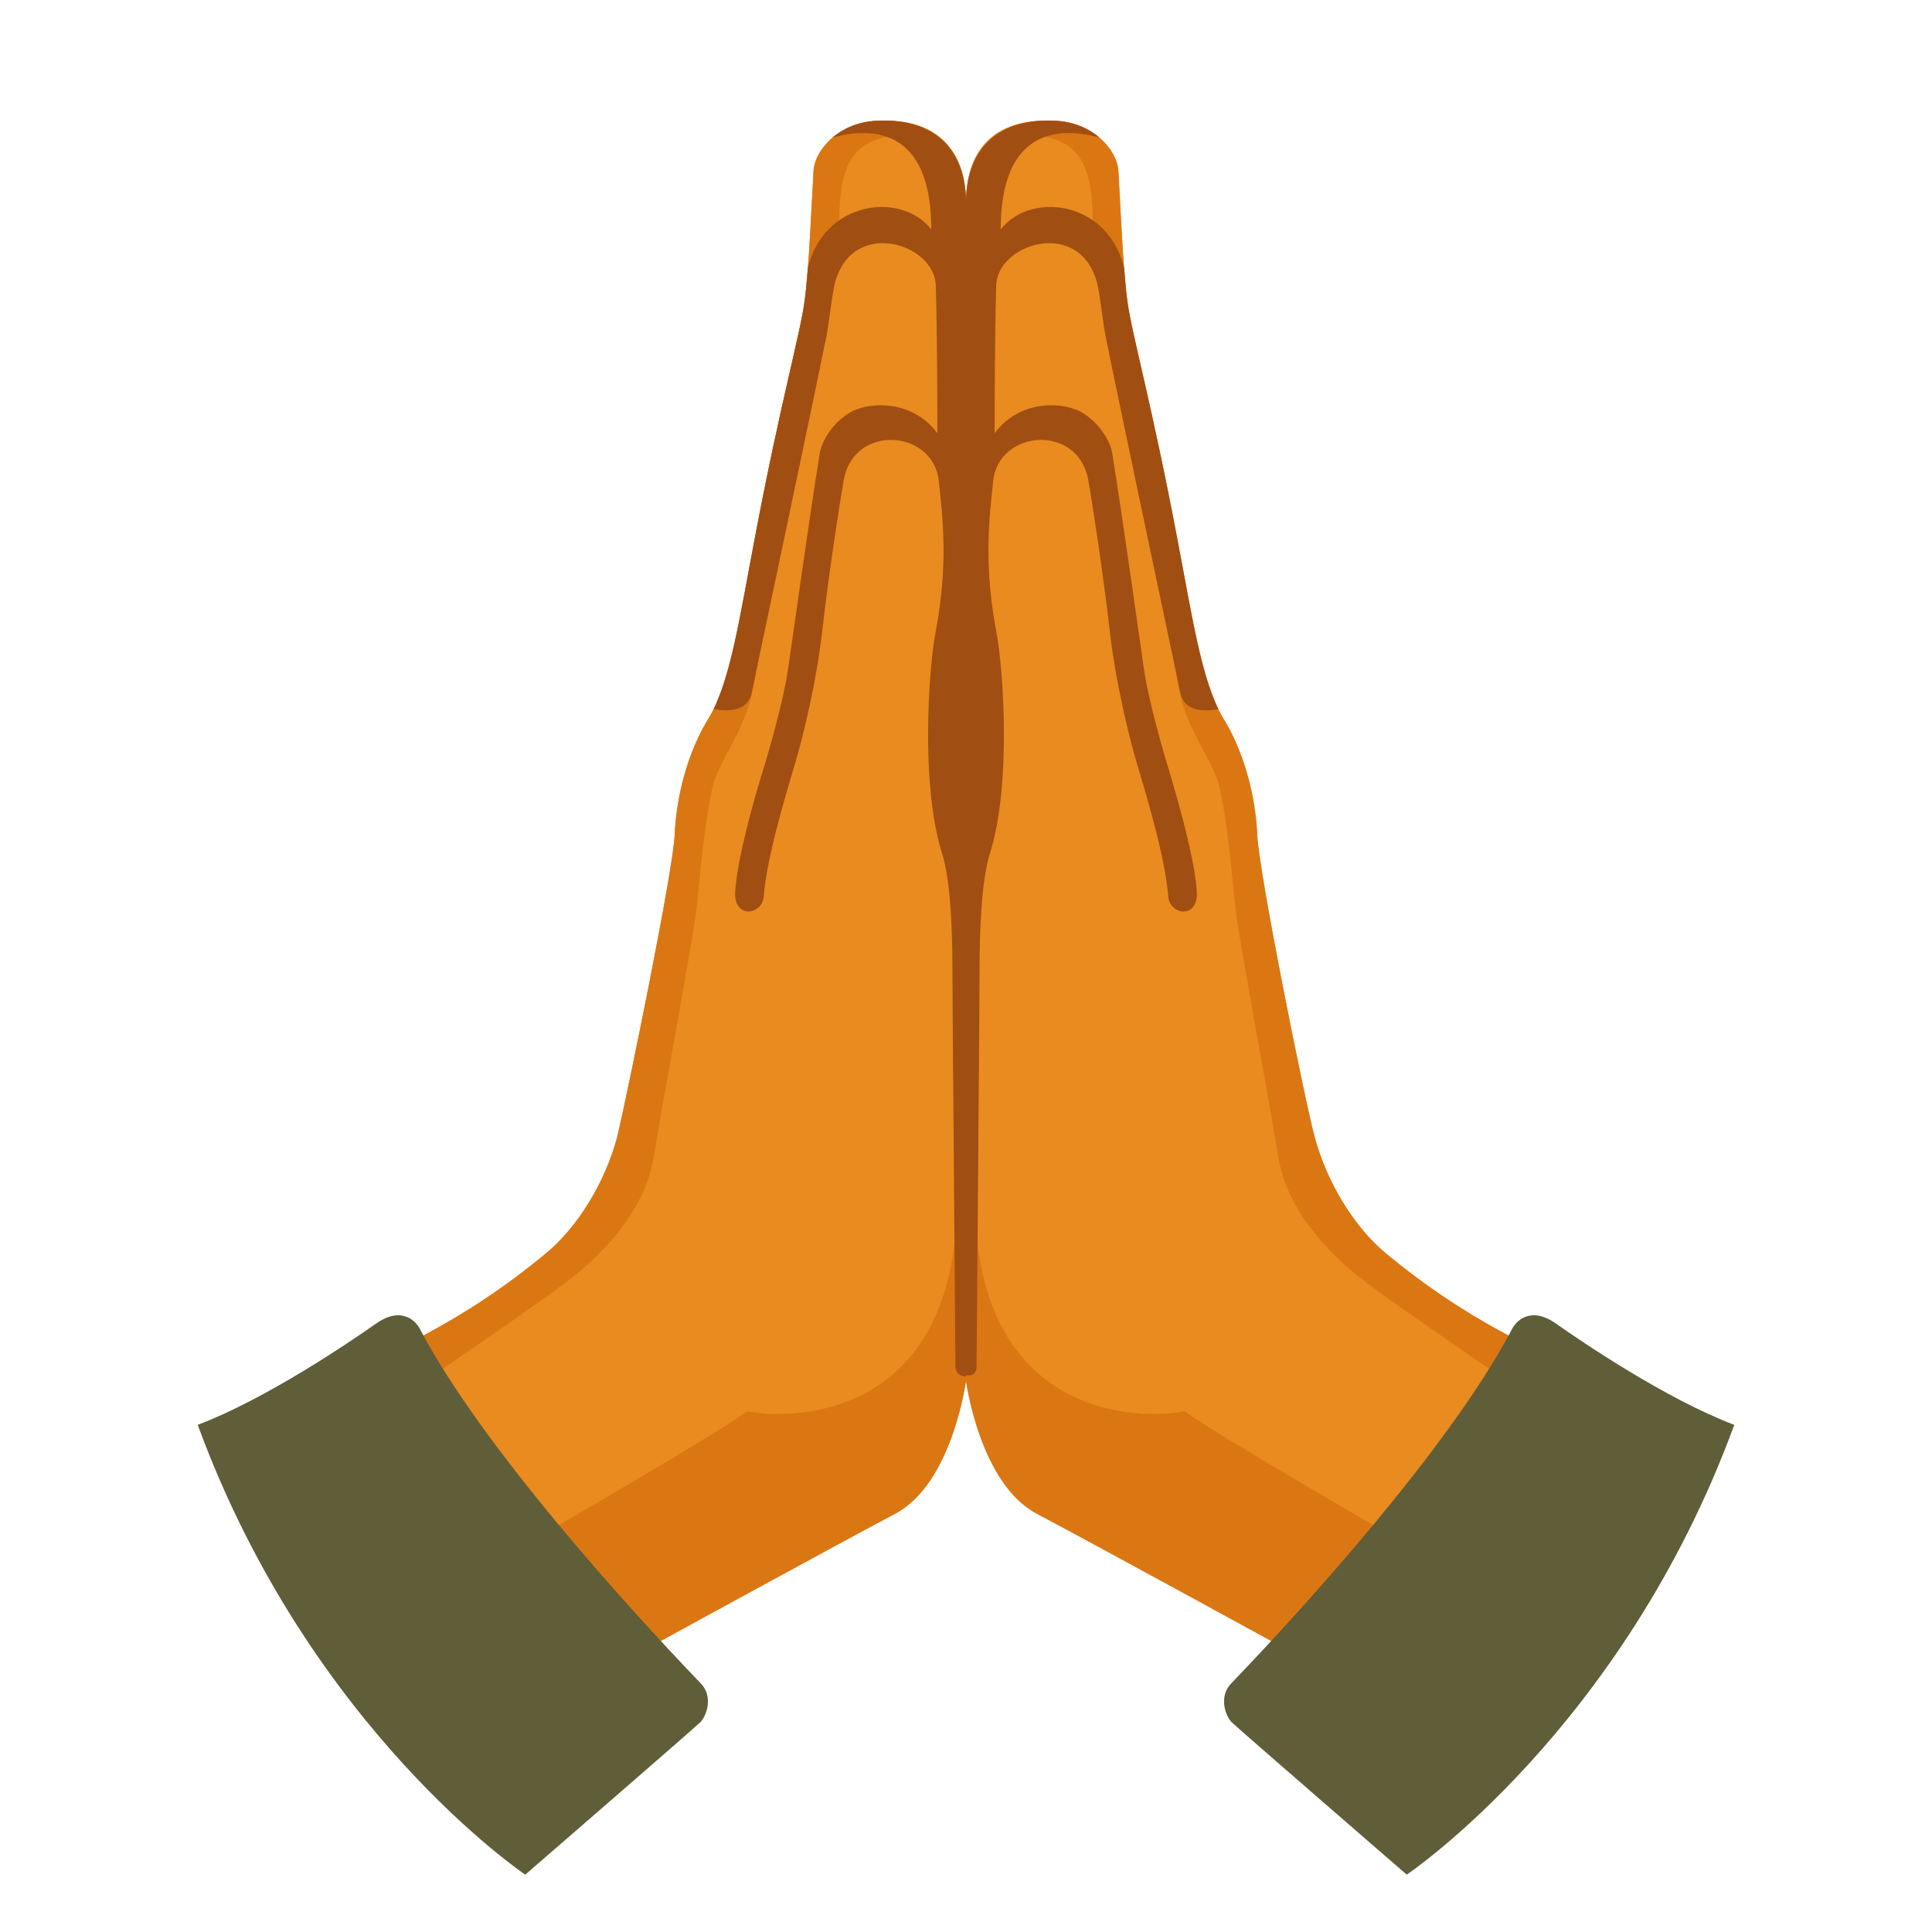
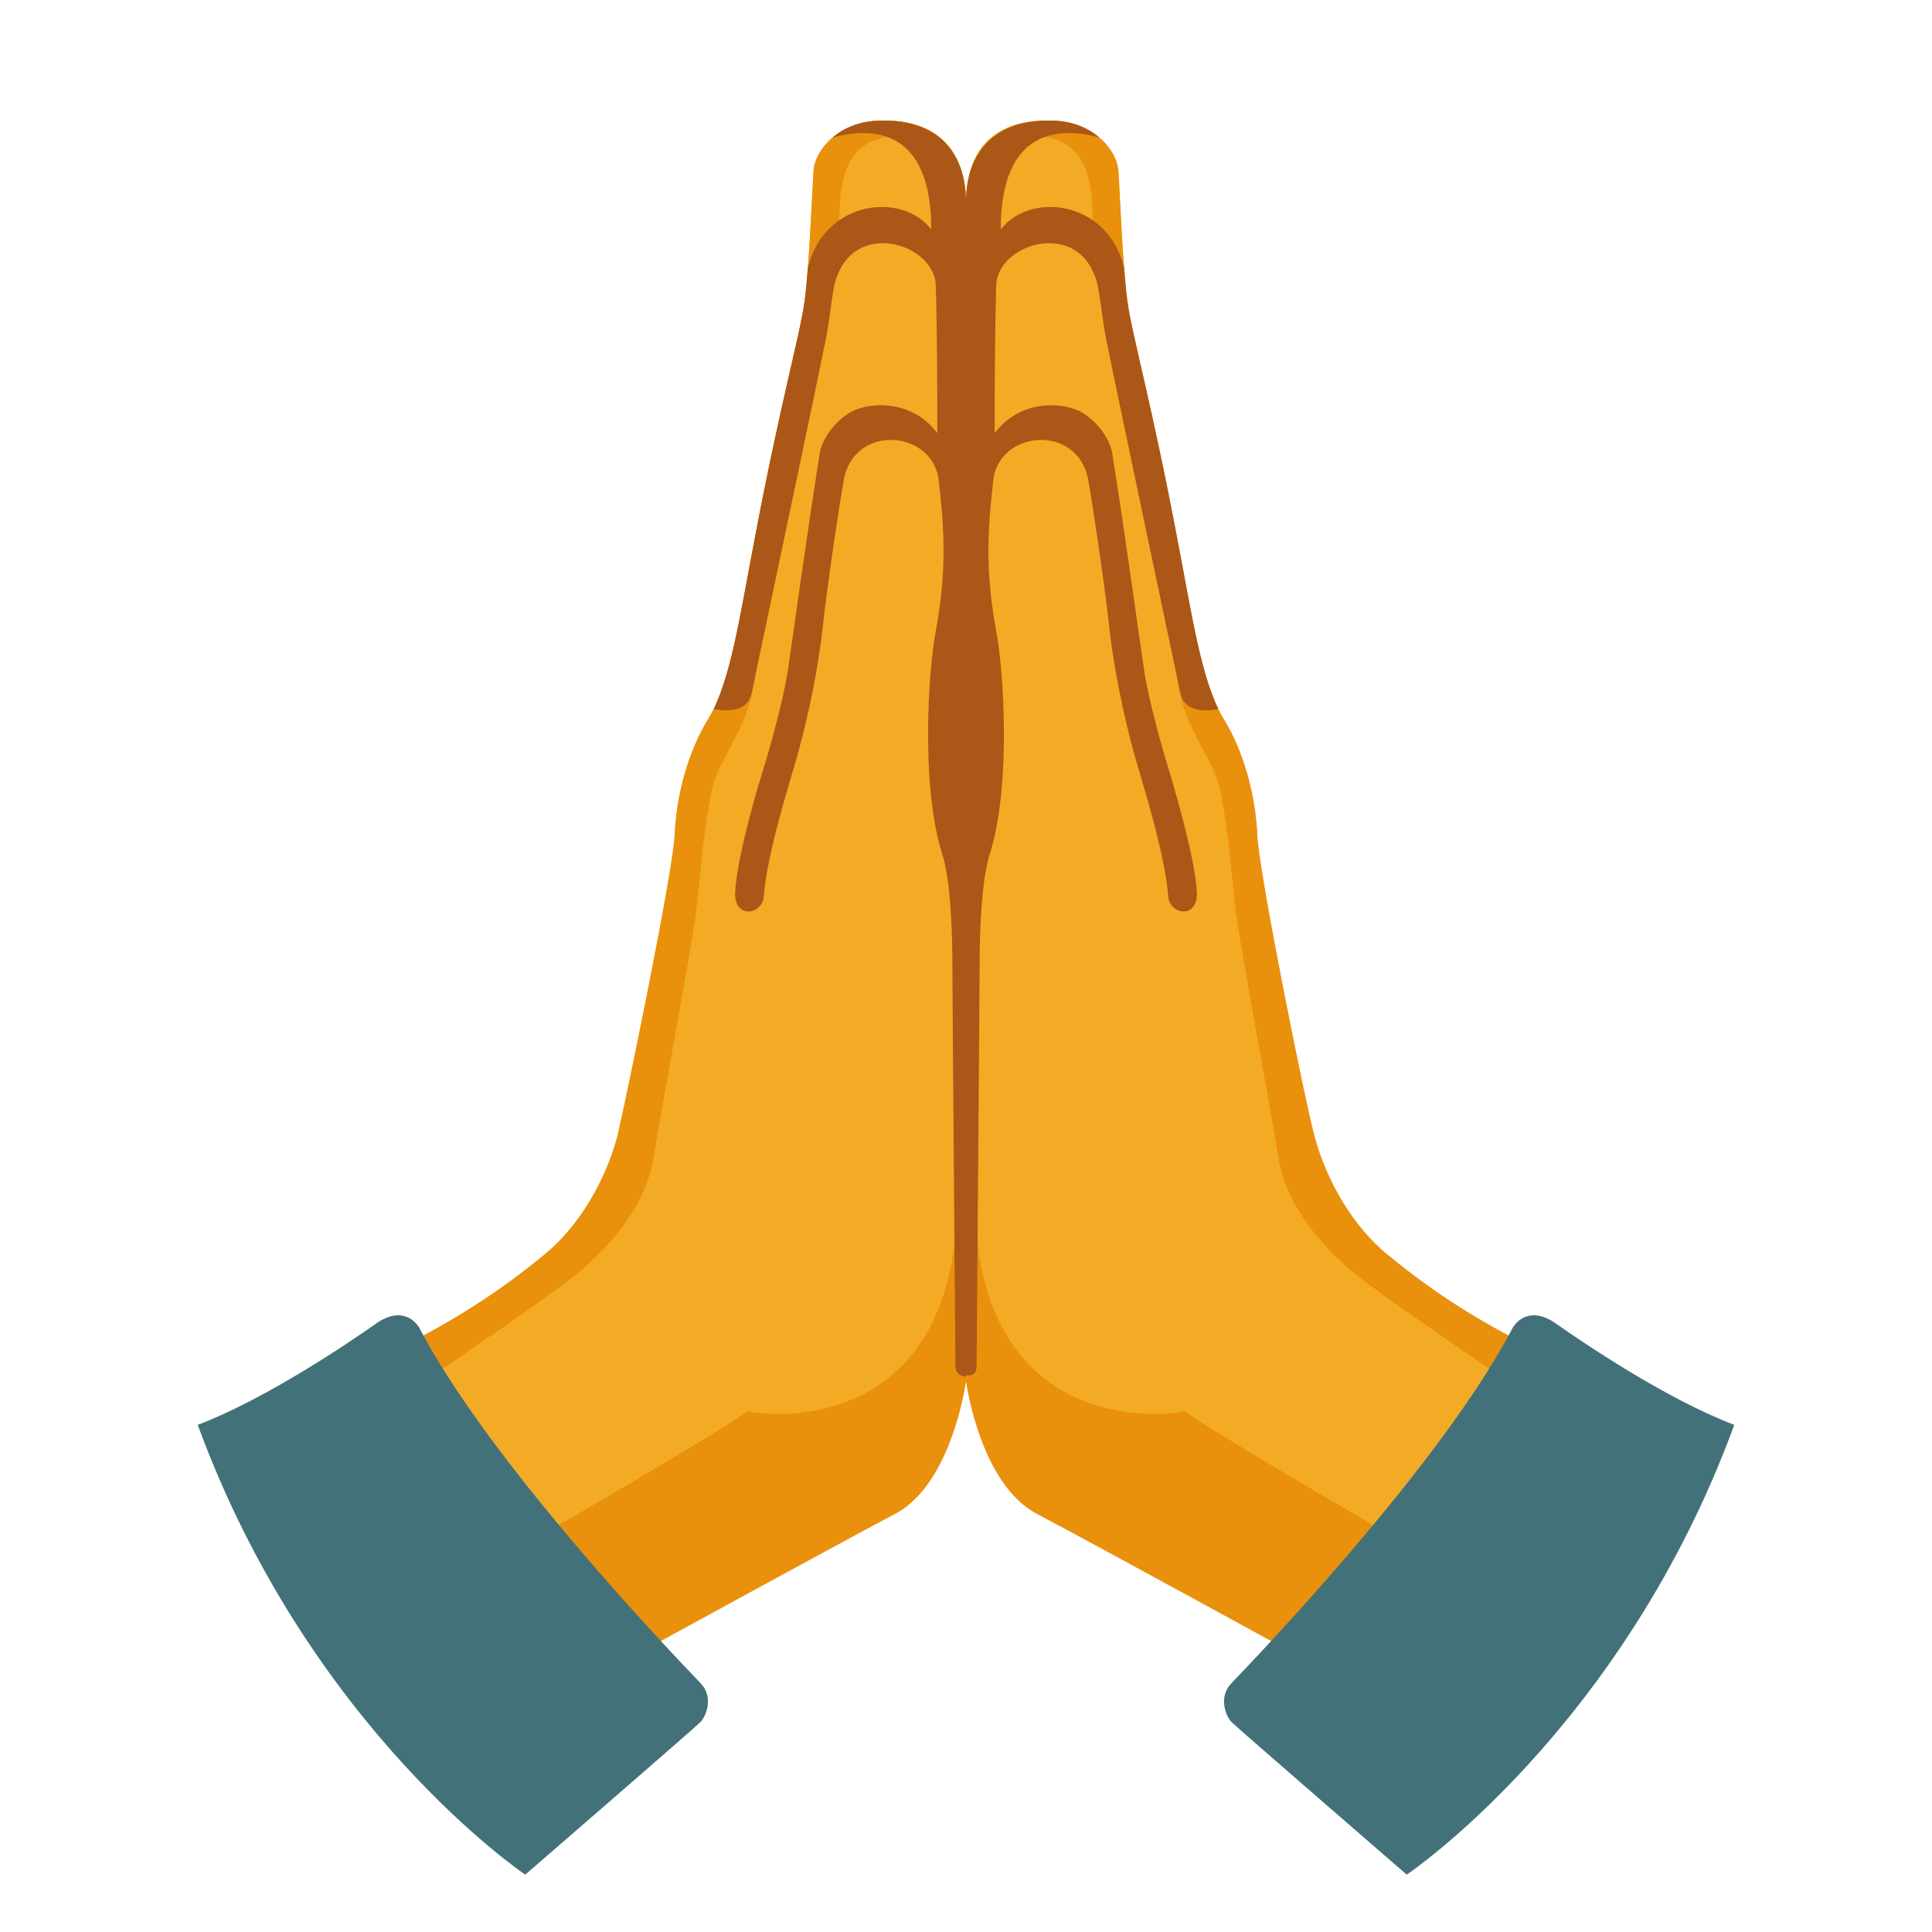
<svg xmlns="http://www.w3.org/2000/svg" xmlns:xlink="http://www.w3.org/1999/xlink" version="1.1" id="Layer_2_copy" x="0px" y="0px" viewBox="0 0 128 128" style="enable-background:new 0 0 128 128;" xml:space="preserve">
  <defs>
    <filter id="omikuji-tone" color-interpolation-filters="sRGB">
-       <feColorMatrix type="matrix" values="0.70 0.25 0.10 0 0.08         0.15 0.55 0.10 0 0.03         0.05 0.05 0.30 0 0.00         0    0    0    1 0" />
+       <feColorMatrix type="matrix" values="0.85 0.12 0.05 0 0.04         0.08 0.78 0.05 0 0.01         0.03 0.03 0.65 0 0.00         0    0    0    1 0" />
      <feComponentTransfer>
-         <feFuncR type="linear" slope="0.9" intercept="0.02" />
-         <feFuncG type="linear" slope="0.85" intercept="0.01" />
-         <feFuncB type="linear" slope="0.8" intercept="0.01" />
+         <feFuncR type="linear" slope="0.95" intercept="0.01" />
+         <feFuncG type="linear" slope="0.93" intercept="0.005" />
+         <feFuncB type="linear" slope="0.90" intercept="0.005" />
      </feComponentTransfer>
    </filter>
  </defs>
  <g filter="url(#omikuji-tone)">
    <path style="fill:#FFCA28;" d="M102.8,89.9l-15.7,20.3c0,0-14.6-8-18.4-10S64,91.4,64,91.4s-0.9,6.8-4.7,8.8s-18.4,10-18.4,10  L25.2,89.9c5.4-2.5,8.7-5,10.9-6.8c2.2-1.8,4-4.8,4.8-7.8c0.7-3,3.7-17.6,3.8-20s0.8-5.4,2.3-7.8s2-6.6,3-11.8  c1.7-9,3-13.5,3.3-15.7c0.3-2.1,0.5-7.1,0.6-8.7C54,9.9,55.6,8.1,58.2,8c4.1-0.2,5.8,2.2,5.8,5.4c0-3.3,1.7-5.6,5.8-5.4  c2.6,0.1,4.1,1.9,4.3,3.5c0.1,1.6,0.3,6.6,0.6,8.7c0.3,2.1,1.6,6.7,3.3,15.7c1,5.2,1.6,9.5,3,11.8s2.2,5.4,2.3,7.8  c0.1,2.4,3.1,17,3.8,20c0.8,3,2.6,6,4.8,7.8C94.1,85,97.4,87.4,102.8,89.9z" />
    <g>
      <g>
        <defs>
          <path id="SVGID_1_" d="M102.8,89.9c-5.4-2.5-8.7-5-10.9-6.8c-2.2-1.8-4-4.8-4.8-7.8s-3.7-17.6-3.8-20c-0.1-2.4-0.8-5.4-2.3-7.8     c-1.4-2.4-2-6.6-3-11.8c-1.7-9-3-13.5-3.3-15.7c-0.3-2.1-0.5-7.1-0.6-8.7C74,9.9,72.4,8.1,69.9,8c-4.1-0.2-5.9,2.2-5.9,5.4     c0,4.9,0,78.1,0,78.1s0.9,6.8,4.7,8.8s18.4,10,18.4,10L102.8,89.9z" />
        </defs>
        <clipPath id="SVGID_00000060722434487867271040000017292567430390921098_">
          <use xlink:href="#SVGID_1_" style="overflow:visible;" />
        </clipPath>
        <g style="clip-path:url(#SVGID_00000060722434487867271040000017292567430390921098_);">
          <path style="fill:#FAA700;" d="M102.8,93.5c0,0-9-6.1-11.7-8.1c-2.7-1.9-5.8-5-6.4-8.7s-2.4-13.3-2.8-16.1     c-0.3-2.6-0.5-5.7-1.1-8.4c-0.4-1.9-2.3-3.8-2.8-7.1c-0.4-3.3-4.1-21-4.1-21s-1.5-7.5-1.5-9.1c0-3-0.3-5.8-3.8-6     s-2.2-3.4-2.1-3.7c0.2-0.2,8.1,0,8.1,0l30.1,82.1L102.8,93.5z" />
          <path style="fill:#FAA700;" d="M92.8,102.1c0,0-12.8-7.4-14.3-8.6c-3,0.6-13.6,0.5-13.9-13.5c-1.7,0-2.6,0-2.6,0l-0.5,22.7     L85.8,113L92.8,102.1z" />
        </g>
      </g>
    </g>
    <g>
      <g>
        <defs>
          <path id="SVGID_00000157990881684932906320000004477687096384204181_" d="M25.2,89.9c5.4-2.5,8.7-5,10.9-6.8     c2.2-1.8,4-4.8,4.8-7.8c0.7-3,3.7-17.6,3.8-20s0.8-5.4,2.3-7.8c1.4-2.4,2-6.6,3-11.8c1.7-9,3-13.5,3.3-15.7     c0.3-2.1,0.5-7.1,0.6-8.7C54,9.9,55.6,8.1,58.1,8c4.1-0.2,5.9,2.2,5.9,5.4c0,4.9,0,78.1,0,78.1s-0.9,6.8-4.7,8.8     s-18.4,10-18.4,10L25.2,89.9z" />
        </defs>
        <clipPath id="SVGID_00000100347361870298591680000009130730155635005598_">
          <use xlink:href="#SVGID_00000157990881684932906320000004477687096384204181_" style="overflow:visible;" />
        </clipPath>
        <g style="clip-path:url(#SVGID_00000100347361870298591680000009130730155635005598_);">
          <path style="fill:#FAA700;" d="M25.2,93.5c0,0,9-6.1,11.7-8.1c2.7-1.9,5.8-5,6.4-8.7c0.6-3.7,2.4-13.3,2.8-16.1     c0.3-2.6,0.5-5.7,1.1-8.4c0.4-1.9,2.3-3.8,2.8-7.1c0.4-3.3,4.1-21,4.1-21s1.5-7.5,1.5-9.1c0-3,0.3-5.8,3.8-6s2.2-3.4,2.1-3.7     s-8.1,0-8.1,0L23.2,87.5L25.2,93.5z" />
          <path style="fill:#FAA700;" d="M35.2,102.1c0,0,12.8-7.4,14.3-8.6c3,0.6,13.6,0.5,13.9-13.5c1.7,0,2.6,0,2.6,0l0.5,22.7L42.2,113     L35.2,102.1z" />
        </g>
      </g>
    </g>
    <g>
      <g>
        <defs>
          <path id="SVGID_00000182493199393000135460000003516760870158555060_" d="M102.8,89.9c-5.4-2.5-8.7-5-10.9-6.8     c-2.2-1.8-4-4.8-4.8-7.8s-3.7-17.6-3.8-20c-0.1-2.4-0.8-5.4-2.3-7.8c-1.4-2.4-2-6.6-3-11.8c-1.7-9-3-13.5-3.3-15.7     c-0.3-2.1-0.5-7.1-0.6-8.7C74,9.9,72.4,8.1,69.9,8c-4.1-0.2-5.9,2.2-5.9,5.4c0,4.9,0,78.1,0,78.1s0.9,6.8,4.7,8.8     s18.4,10,18.4,10L102.8,89.9z" />
        </defs>
        <clipPath id="SVGID_00000121250626876101765360000003455896594353998763_">
          <use xlink:href="#SVGID_00000182493199393000135460000003516760870158555060_" style="overflow:visible;" />
        </clipPath>
        <path style="clip-path:url(#SVGID_00000121250626876101765360000003455896594353998763_);fill:#B55E19;" d="M72.8,9.1    c-2.6-0.7-6.5-0.6-6.5,6.1c2.1-2.7,7.7-1.8,8.3,3.3c0.4,3.6,6.8,28.3,6.8,28.3s-2.8,1-3.2-0.9C77.8,44,73.7,24.6,73.4,23    c-0.4-1.6-0.5-4-0.9-4.8c-1.4-3.6-6.4-2-6.5,0.7c-0.1,3.8-0.1,7.7-0.1,9.8c1.7-2.3,4.7-2.1,5.9-1.3c1.1,0.7,1.8,1.9,1.9,2.7    c0.8,5,1.8,12.3,2.1,14.3s1.2,5.2,1.7,6.8c0.5,1.7,1.7,5.8,1.8,8c0,1.7-1.8,1.4-1.9,0.2c-0.2-2.7-1.6-7.2-2.1-8.9    s-1.4-5.3-1.8-8.9c-0.4-3.5-1.1-8.1-1.4-9.8c-0.7-3.8-6-3.3-6.3,0.1c-0.3,2.7-0.6,5.6,0.2,9.9c0.5,2.6,1,10.2-0.4,14.7    c-0.6,1.8-0.7,5.4-0.7,7.7c0,2.2-0.2,25.5-0.2,26.3S64,91.1,64,91.1h-1.7l0.6-84.3l10.3-0.3C73.3,6.5,75.4,9.8,72.8,9.1z" />
      </g>
    </g>
    <g>
      <g>
        <defs>
          <path id="SVGID_00000054245176374281248350000011125175984674420914_" d="M25.2,89.9c5.4-2.5,8.7-5,10.9-6.8     c2.2-1.8,4-4.8,4.8-7.8c0.7-3,3.7-17.6,3.8-20s0.8-5.4,2.3-7.8c1.4-2.4,2-6.6,3-11.8c1.7-9,3-13.5,3.3-15.7     c0.3-2.1,0.5-7.1,0.6-8.7C54,9.9,55.6,8.1,58.1,8c4.1-0.2,5.9,2.2,5.9,5.4c0,4.9,0,78.1,0,78.1s-0.9,6.8-4.7,8.8     s-18.4,10-18.4,10L25.2,89.9z" />
        </defs>
        <clipPath id="SVGID_00000022554856380555881230000004923861081251572411_">
          <use xlink:href="#SVGID_00000054245176374281248350000011125175984674420914_" style="overflow:visible;" />
        </clipPath>
        <path style="clip-path:url(#SVGID_00000022554856380555881230000004923861081251572411_);fill:#B55E19;" d="M55.2,9.1    c2.6-0.7,6.5-0.6,6.5,6.1c-2.1-2.7-7.7-1.8-8.3,3.3c-0.4,3.6-6.8,28.3-6.8,28.3s2.8,1,3.2-0.9s4.5-21.3,4.8-22.9    c0.4-1.6,0.5-4,0.9-4.8c1.4-3.6,6.4-2,6.5,0.7c0.1,3.8,0.1,7.7,0.1,9.8c-1.7-2.3-4.7-2.1-5.9-1.3c-1.1,0.7-1.8,1.9-1.9,2.7    c-0.8,5-1.8,12.3-2.1,14.3s-1.2,5.2-1.7,6.8s-1.7,5.8-1.8,8c0,1.7,1.8,1.4,1.9,0.2c0.2-2.7,1.6-7.2,2.1-8.9s1.4-5.3,1.8-8.9    c0.4-3.5,1.1-8.1,1.4-9.8c0.7-3.8,6-3.3,6.3,0.1c0.3,2.7,0.6,5.6-0.2,9.9c-0.5,2.6-1,10.2,0.4,14.7c0.6,1.8,0.7,5.4,0.7,7.7    c0,2.2,0.2,25.5,0.2,26.3c0,0.7,0.7,0.7,0.7,0.7h1.7L65.1,6.8L54.7,6.5C54.7,6.5,52.6,9.8,55.2,9.1z" />
      </g>
    </g>
    <g>
      <path style="fill:#2686C6;" d="M114.9,94.4c-4.5-1.7-10.1-5.5-11.8-6.7c-1.7-1.2-2.7-0.2-3,0.5c-4.1,7.7-13.6,18.2-18.5,23.3   c-0.9,0.9-0.4,2.2,0,2.6s11.6,10.1,11.6,10.1S107.5,114.6,114.9,94.4z" />
      <path style="fill:#2686C6;" d="M13.1,94.4c4.5-1.7,10.1-5.5,11.8-6.7s2.7-0.2,3,0.5c4.1,7.7,13.6,18.2,18.5,23.3   c0.9,0.9,0.4,2.2,0,2.6s-11.6,10.1-11.6,10.1S20.5,114.6,13.1,94.4z" />
    </g>
  </g>
</svg>
